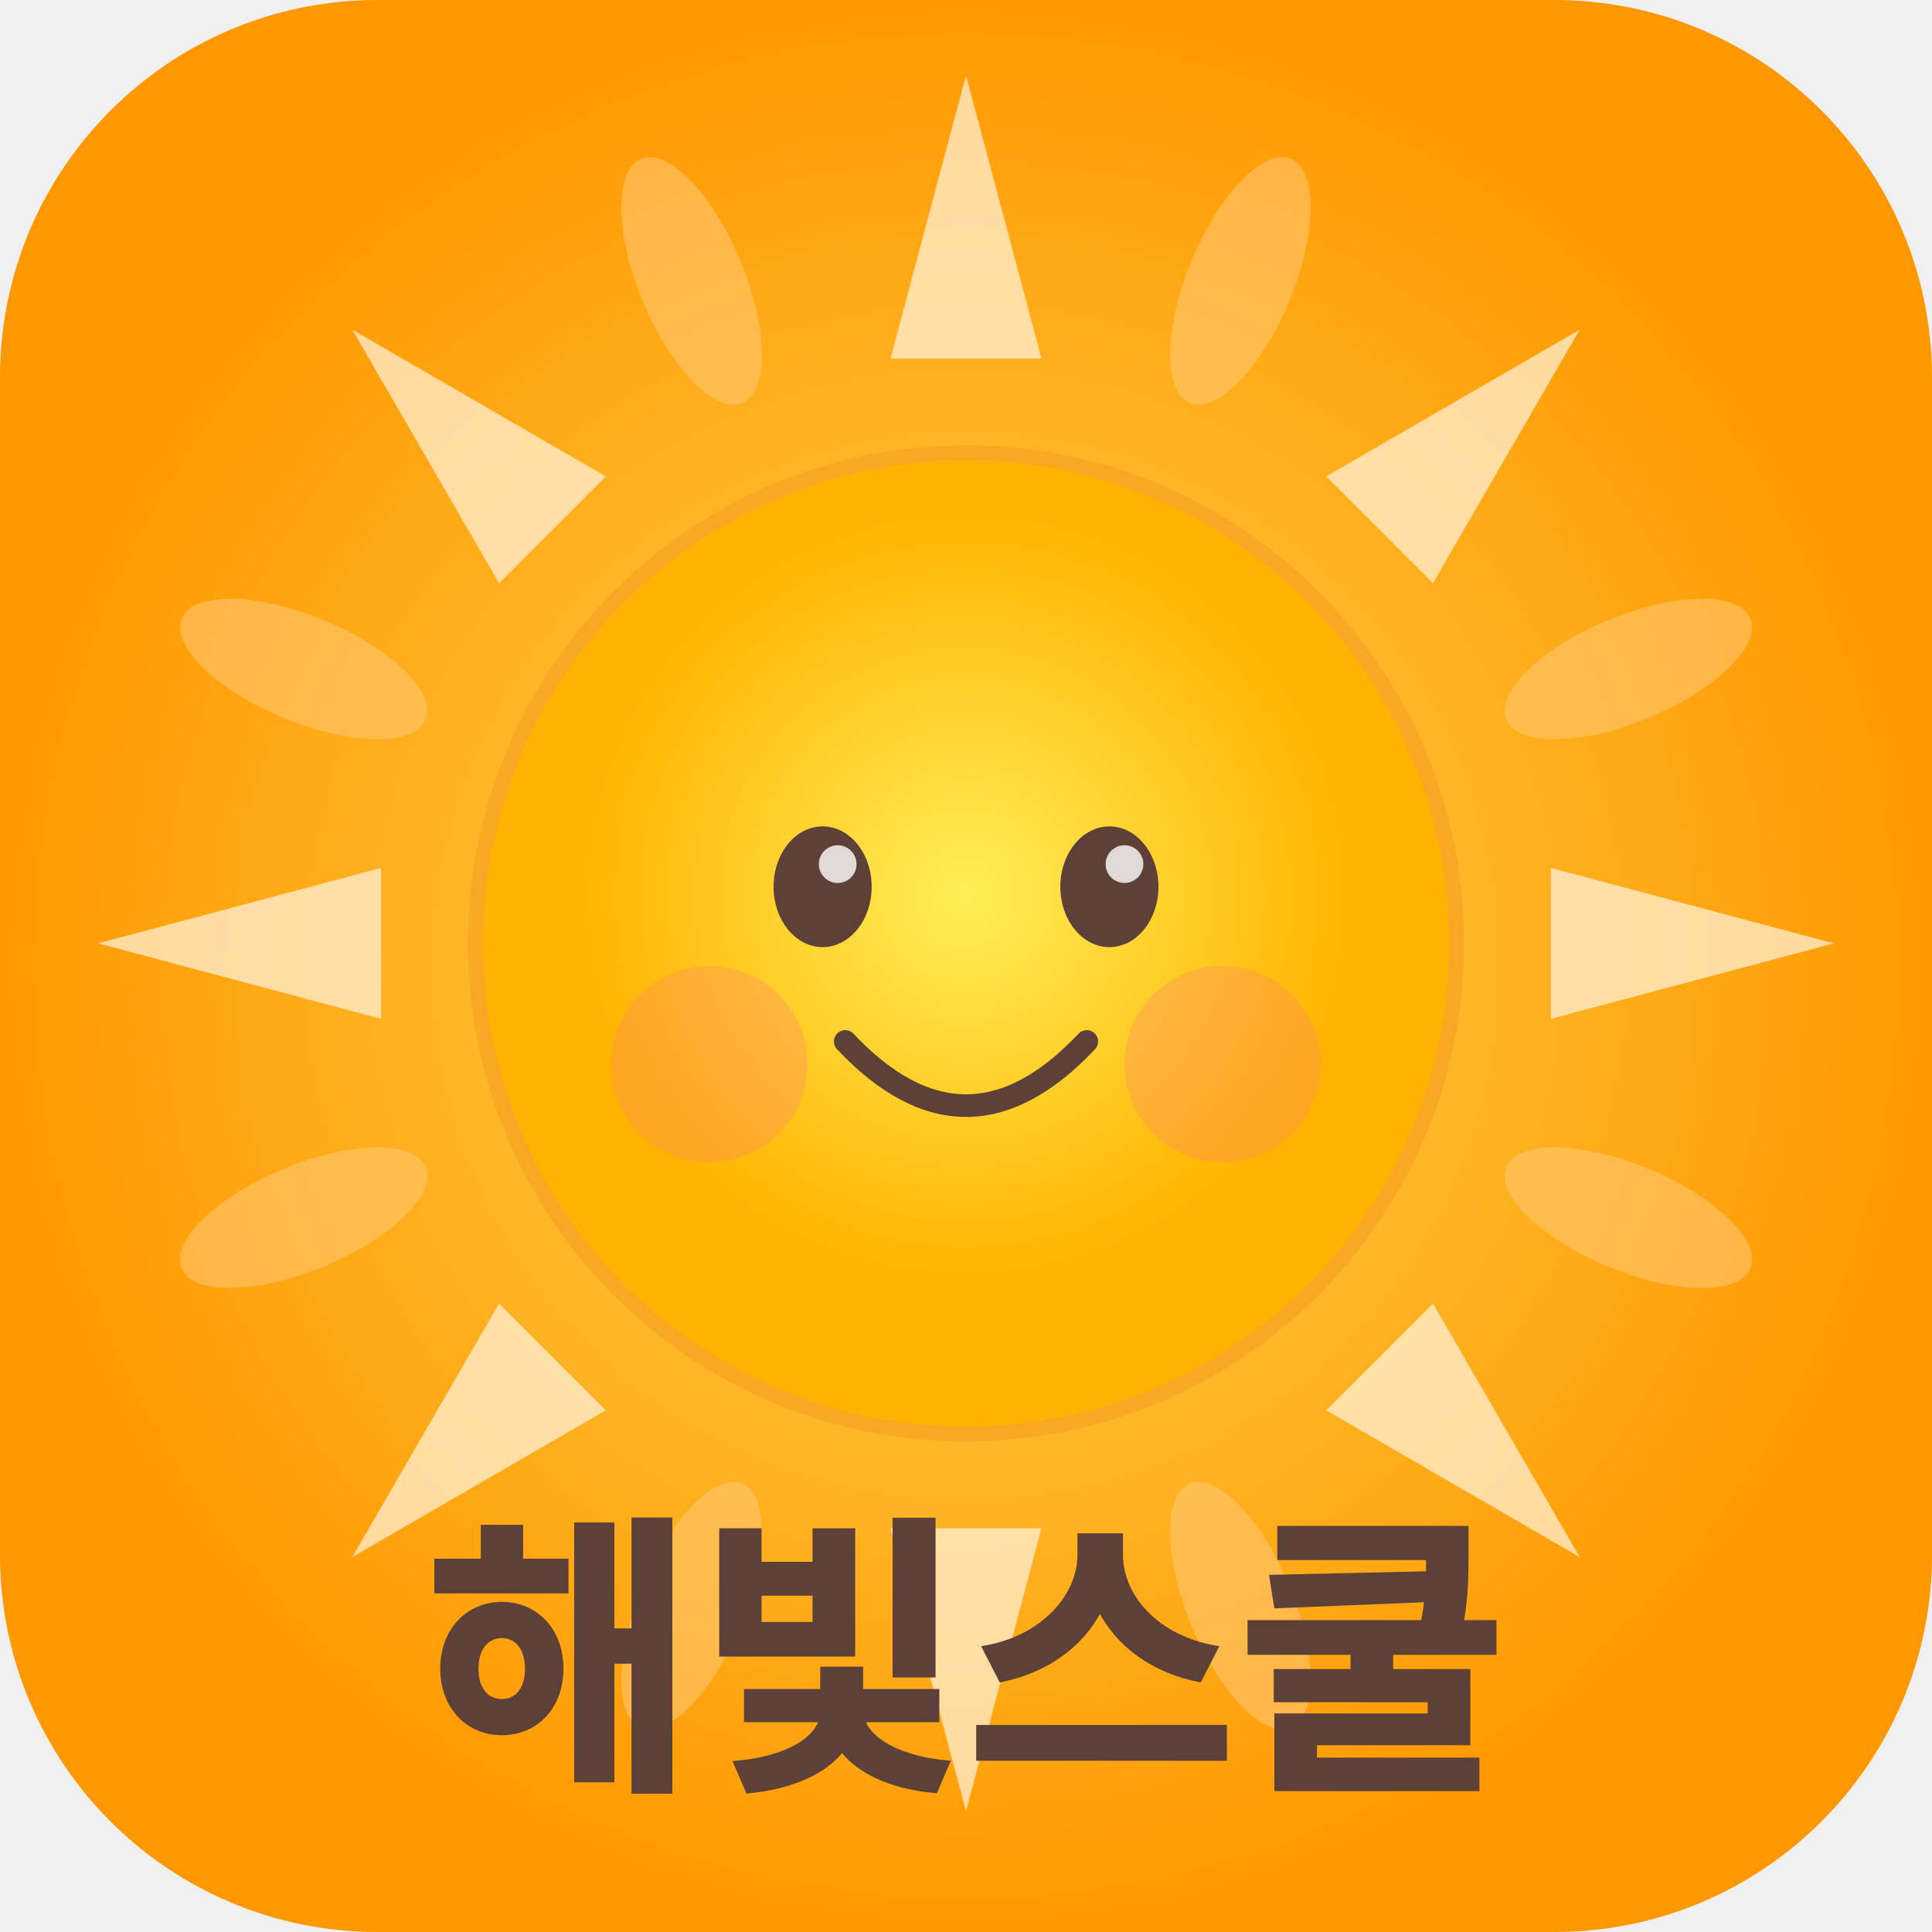
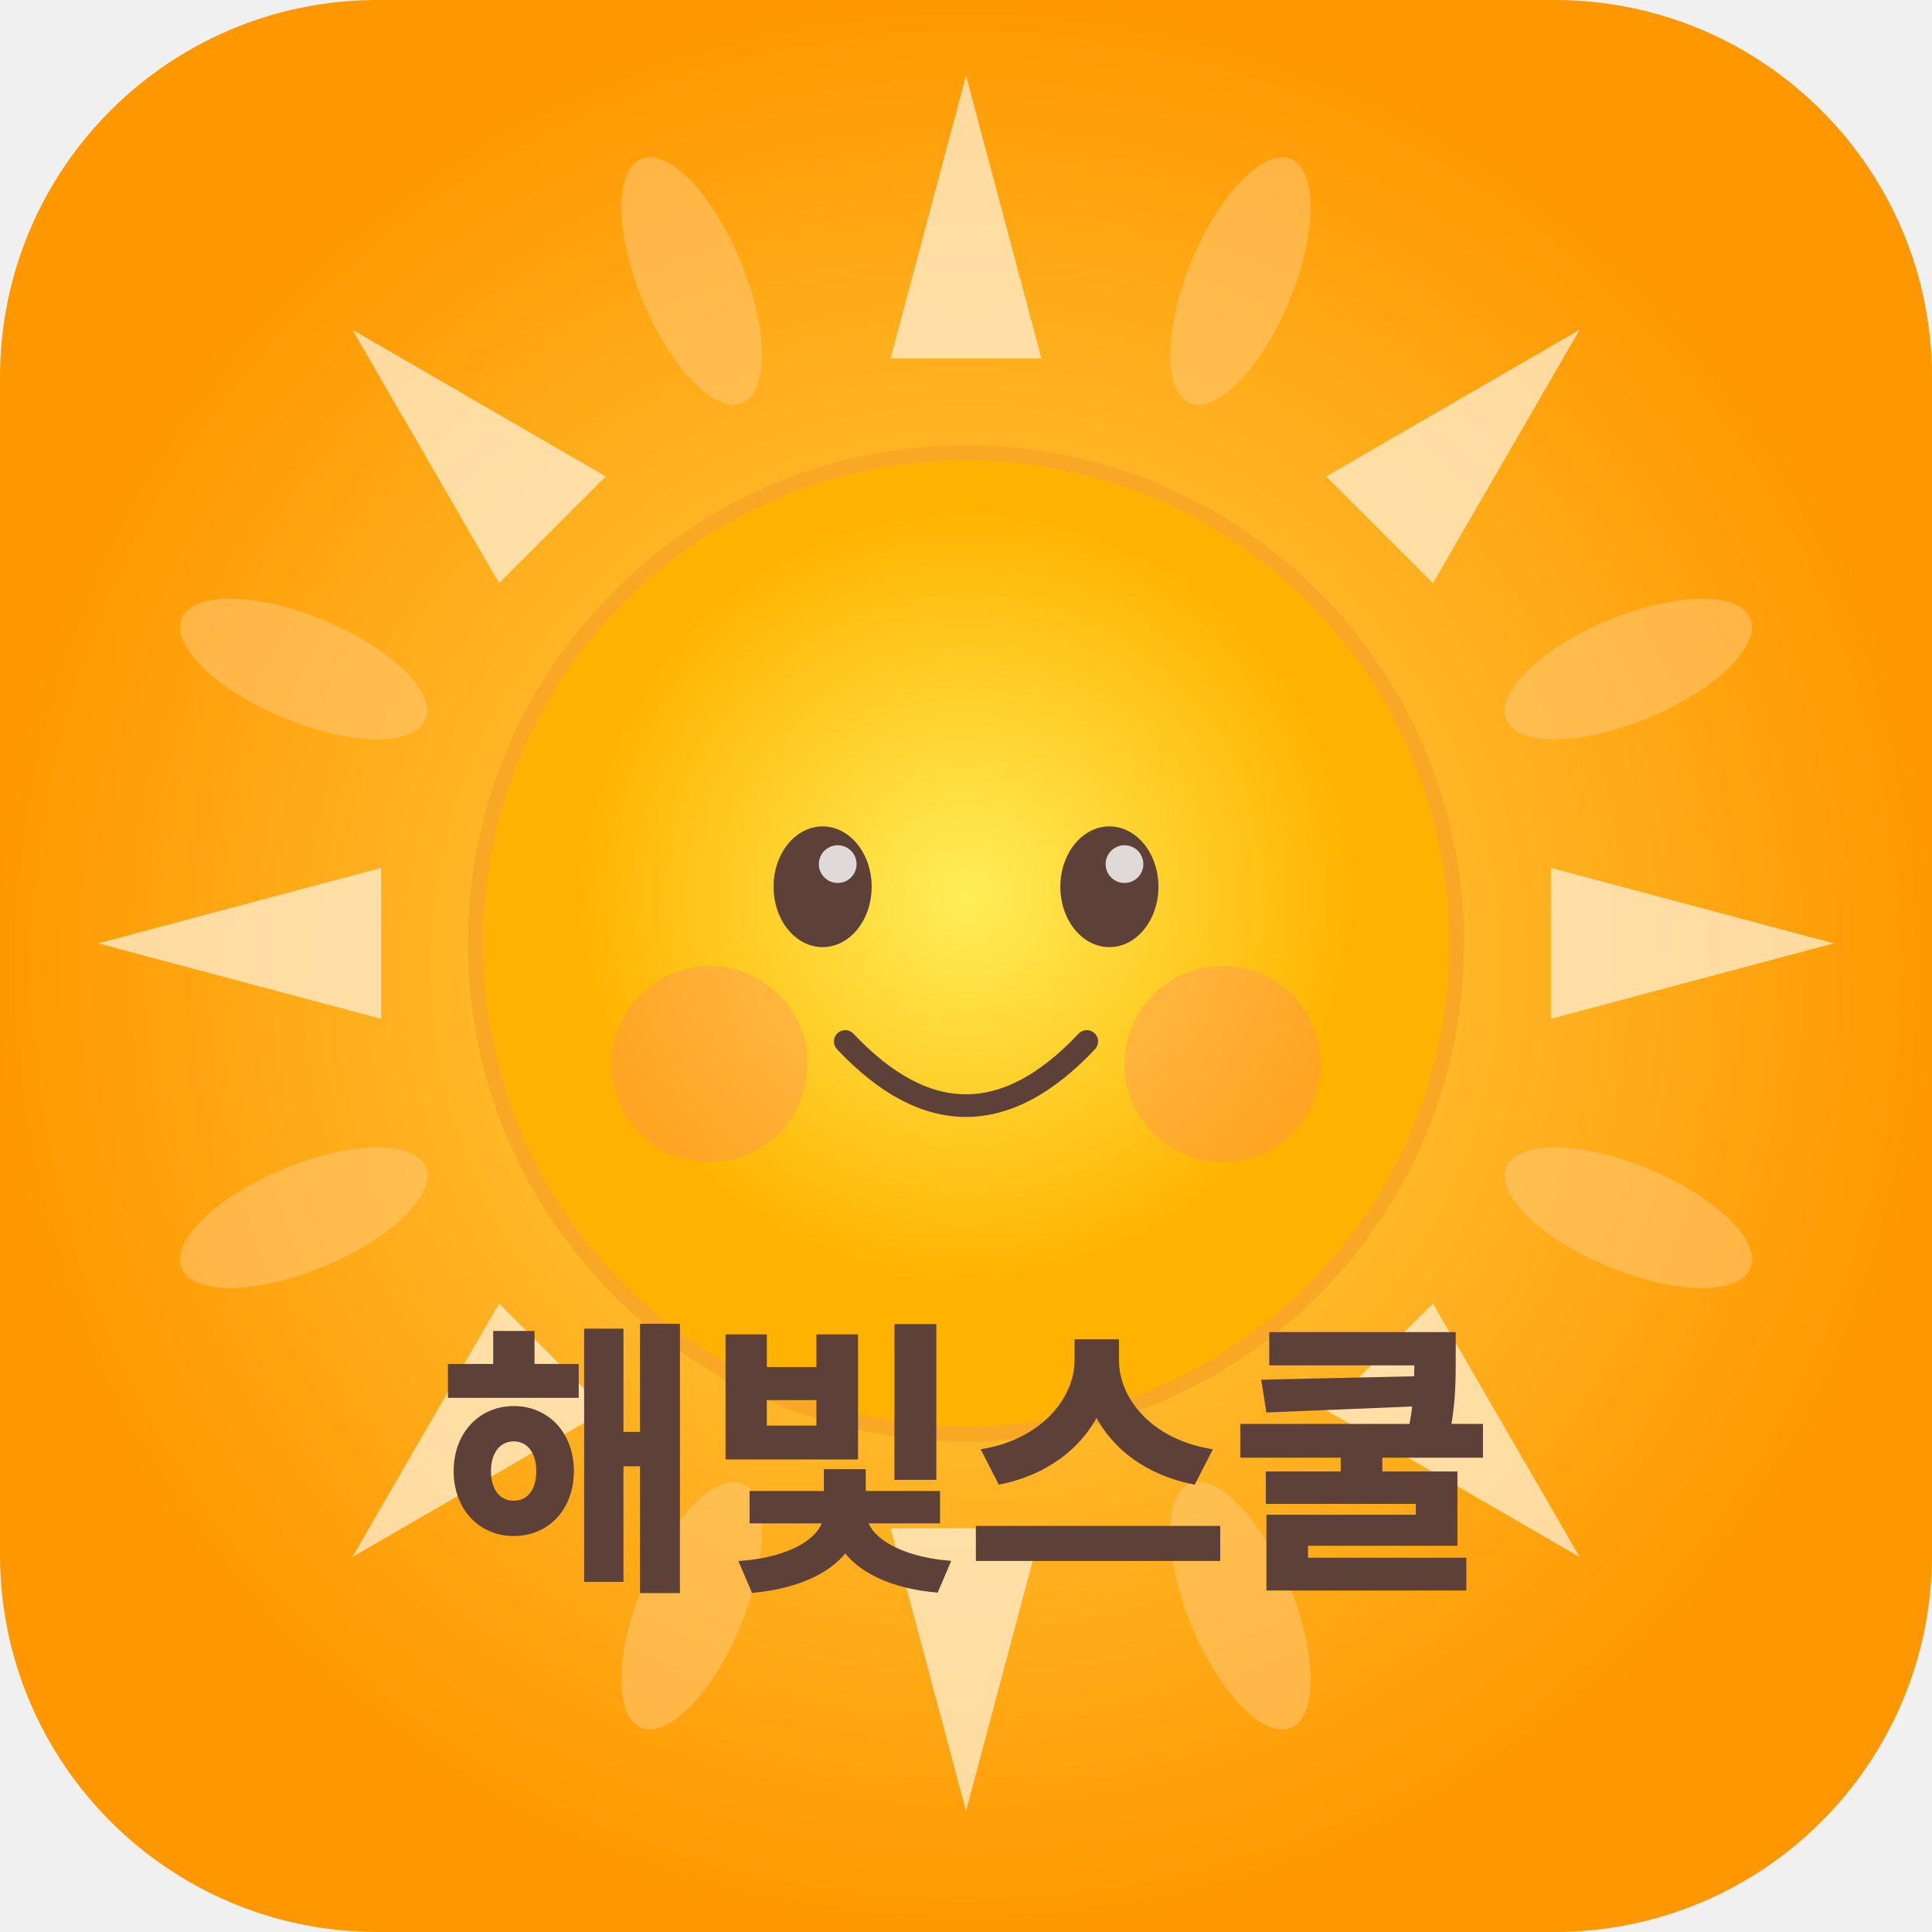
<svg xmlns="http://www.w3.org/2000/svg" viewBox="0 0 512 512" width="512" height="512">
  <defs>
    <radialGradient id="bg" cx="50%" cy="50%" r="50%">
      <stop offset="0%" stop-color="#FFD54F" />
      <stop offset="100%" stop-color="#FF9800" />
    </radialGradient>
    <radialGradient id="face" cx="50%" cy="45%" r="40%">
      <stop offset="0%" stop-color="#FFEE58" />
      <stop offset="100%" stop-color="#FFB300" />
    </radialGradient>
  </defs>
  <rect width="512" height="512" rx="100" fill="url(#bg)" />
  <g transform="translate(256,250)">
    <g fill="#FFF3E0" opacity="0.7">
      <polygon points="0,-230 20,-155 -20,-155" transform="rotate(0)" />
      <polygon points="0,-230 20,-155 -20,-155" transform="rotate(45)" />
      <polygon points="0,-230 20,-155 -20,-155" transform="rotate(90)" />
      <polygon points="0,-230 20,-155 -20,-155" transform="rotate(135)" />
      <polygon points="0,-230 20,-155 -20,-155" transform="rotate(180)" />
      <polygon points="0,-230 20,-155 -20,-155" transform="rotate(225)" />
      <polygon points="0,-230 20,-155 -20,-155" transform="rotate(270)" />
      <polygon points="0,-230 20,-155 -20,-155" transform="rotate(315)" />
    </g>
    <g fill="#FFCC80" opacity="0.5">
      <ellipse cx="0" cy="-190" rx="14" ry="35" transform="rotate(22.5)" />
      <ellipse cx="0" cy="-190" rx="14" ry="35" transform="rotate(67.5)" />
      <ellipse cx="0" cy="-190" rx="14" ry="35" transform="rotate(112.5)" />
      <ellipse cx="0" cy="-190" rx="14" ry="35" transform="rotate(157.5)" />
      <ellipse cx="0" cy="-190" rx="14" ry="35" transform="rotate(202.5)" />
      <ellipse cx="0" cy="-190" rx="14" ry="35" transform="rotate(247.5)" />
      <ellipse cx="0" cy="-190" rx="14" ry="35" transform="rotate(292.5)" />
      <ellipse cx="0" cy="-190" rx="14" ry="35" transform="rotate(337.5)" />
    </g>
  </g>
  <circle cx="256" cy="250" r="130" fill="url(#face)" stroke="#F9A825" stroke-width="4" />
  <circle cx="188" cy="282" r="26" fill="#FF8A65" opacity="0.35" />
  <circle cx="324" cy="282" r="26" fill="#FF8A65" opacity="0.35" />
  <ellipse cx="218" cy="235" rx="13" ry="16" fill="#5D4037" />
  <ellipse cx="294" cy="235" rx="13" ry="16" fill="#5D4037" />
  <circle cx="222" cy="229" r="5" fill="white" opacity="0.8" />
  <circle cx="298" cy="229" r="5" fill="white" opacity="0.8" />
  <path d="M224,276 Q256,310 288,276" fill="none" stroke="#5D4037" stroke-width="6" stroke-linecap="round" />
-   <text x="256" y="468" font-size="78" text-anchor="middle" fill="#5D4037" font-family="'Apple SD Gothic Neo','Malgun Gothic',sans-serif" font-weight="900" stroke="#5D4037" stroke-width="1">해빛스쿨</text>
+   <text x="256" y="415" font-size="76" text-anchor="middle" fill="#5D4037" font-family="'Apple SD Gothic Neo','Malgun Gothic',sans-serif" font-weight="900" stroke="#5D4037" stroke-width="1">해빛스쿨</text>
</svg>
